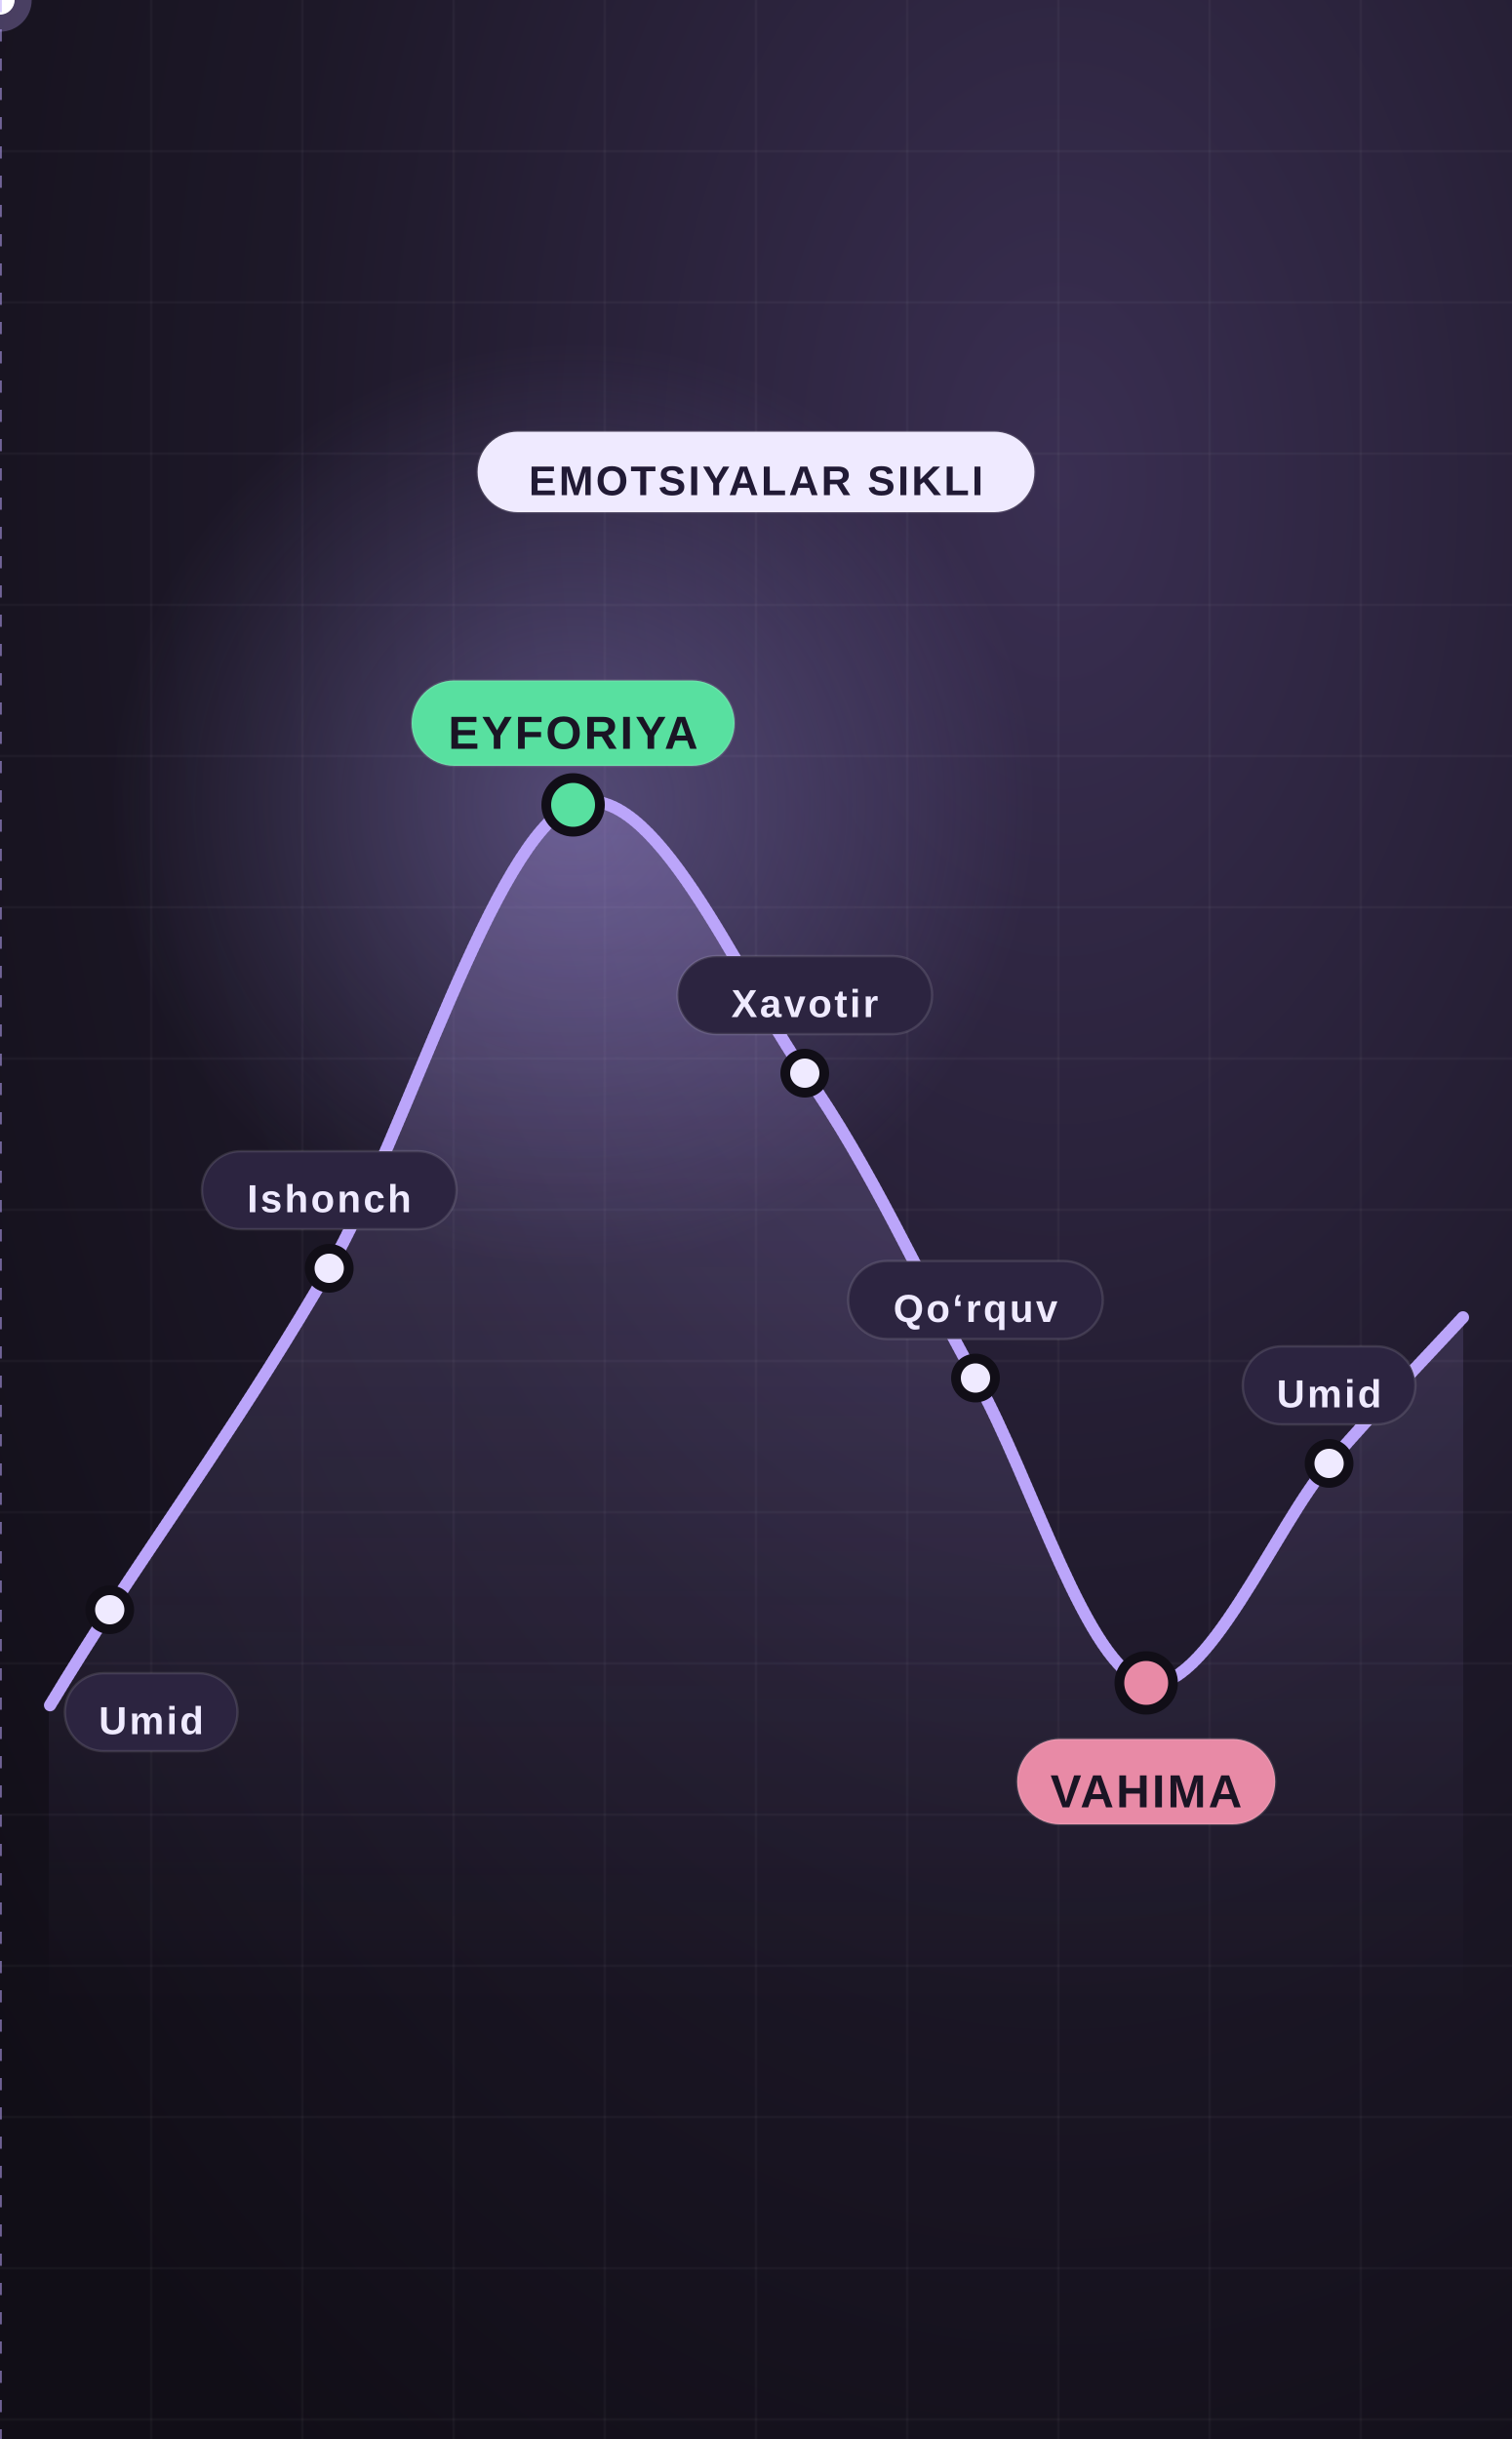
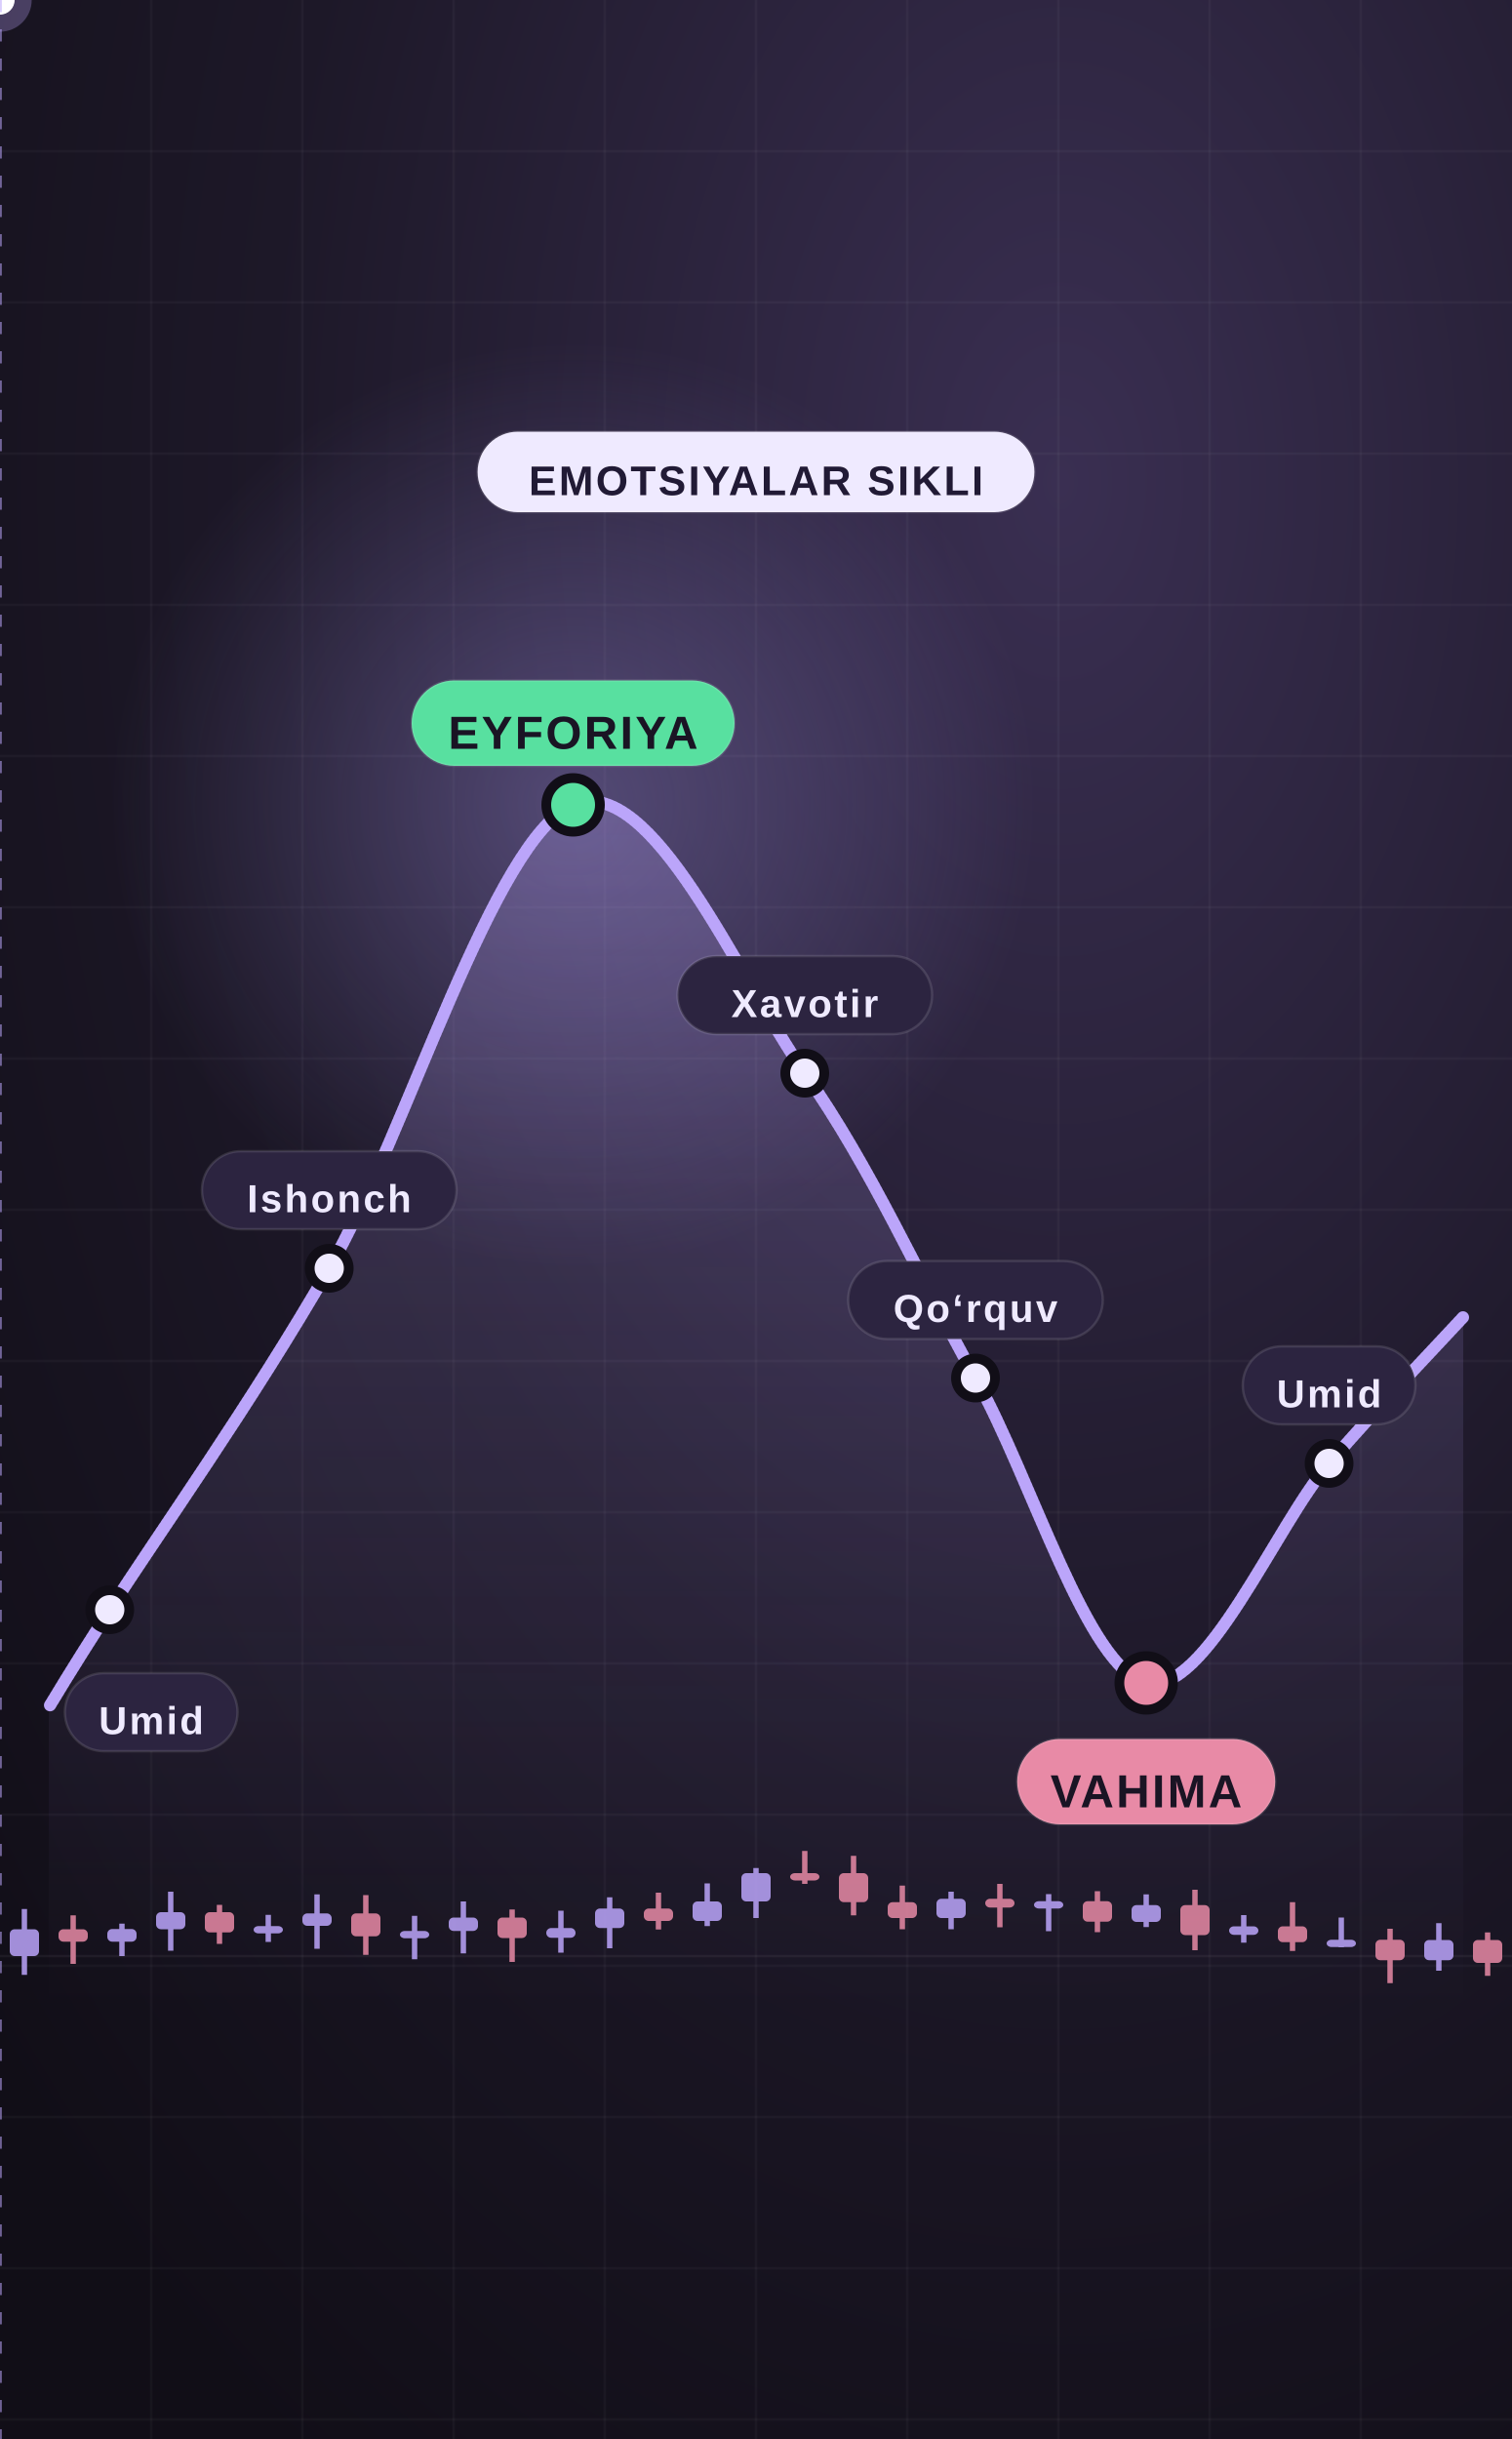
<svg xmlns="http://www.w3.org/2000/svg" width="620" height="1000" viewBox="0 0 620 1000">
  <style>
text{font-family:Arial,Helvetica,"Liberation Sans",sans-serif}
@keyframes grow{from{transform:scaleY(.05);opacity:0}to{transform:none;opacity:1}}
@keyframes live{0%,100%{transform:none}50%{transform:scaleY(1.22)}}
@keyframes flo{0%,100%{transform:translateY(0)}50%{transform:translateY(-6px)}}
@keyframes br{0%,100%{opacity:.7;transform:scale(1)}50%{opacity:1;transform:scale(1.1)}}
@keyframes march{to{stroke-dashoffset:-60}}
@keyframes draw{0%{stroke-dashoffset:1;opacity:1}38%{stroke-dashoffset:0}86%{stroke-dashoffset:0;opacity:1}96%{opacity:0}100%{stroke-dashoffset:1;opacity:0}}
@keyframes bob{0%,100%{transform:none}50%{transform:scaleY(.72)}}
@keyframes dp{0%,100%{transform:scale(1)}50%{transform:scale(1.18)}}
@keyframes hl{0%,100%{opacity:.35}50%{opacity:1}}
@keyframes rin{from{opacity:0;transform:translateX(-18px)}to{opacity:1;transform:none}}
@keyframes bobx{0%,100%{transform:none}50%{transform:scaleX(.78)}}
.row{animation:rin .8s cubic-bezier(.2,.8,.2,1) both}
.barx{transform-box:fill-box;animation:bobx 2.6s ease-in-out infinite}
.cd,.bar,.dot,.glow{transform-box:fill-box}
- @keyframes wave{0%,100%{transform:none}50%{transform:scaleY(.78)}}
- .cd{transform-origin:50% 100%;animation:grow .7s cubic-bezier(.2,.8,.2,1) both,wave 2.8s ease-in-out infinite}
+ @keyframes tick{0%,100%{transform:scaleY(1)}35%{transform:scaleY(var(--a,.7))}70%{transform:scaleY(var(--b,1.12))}}
+ .cd{transform-origin:50% 55%;animation:grow .7s cubic-bezier(.2,.8,.2,1) both,tick 2s ease-in-out infinite}
+ @keyframes stream{to{transform:translateX(-640px)}}
+ .stream{animation:stream 16s linear infinite}
.cd.live{transform-origin:50% 50%;animation:grow .7s cubic-bezier(.2,.8,.2,1) both,live 1.6s ease-in-out infinite}
@keyframes scan{from{transform:translateX(-90px)}to{transform:translateX(710px)}}
.scan{animation:scan 6.5s cubic-bezier(.45,0,.55,1) infinite}
.chip{animation:flo 4.5s ease-in-out infinite}
.glow{transform-origin:50% 50%;animation:br 6s ease-in-out infinite}
.dash{animation:march 3.2s linear infinite}
.draw{stroke-dasharray:1;stroke-dashoffset:1;animation:draw 8s cubic-bezier(.4,0,.2,1) .3s infinite}
.bar{transform-origin:50% 100%;animation:bob 2.4s ease-in-out infinite}
.dot{transform-origin:50% 50%;animation:dp 2.2s ease-in-out infinite}
.hl{animation:hl 2.2s ease-in-out infinite}
@media (prefers-reduced-motion:reduce){*{animation:none!important}.draw{stroke-dasharray:none;stroke-dashoffset:0}.scan,.mdot{display:none}}
</style>
  <defs>
    <radialGradient id="bg" cx="70%" cy="20%" r="95%">
      <stop offset="0" stop-color="#3a2f52" />
      <stop offset=".55" stop-color="#1d1828" />
      <stop offset="1" stop-color="#110e17" />
    </radialGradient>
    <radialGradient id="glow" cx="50%" cy="50%" r="50%">
      <stop offset="0" stop-color="#a697eb" stop-opacity=".35" />
      <stop offset="1" stop-color="#a697eb" stop-opacity="0" />
    </radialGradient>
    <linearGradient id="scanG" x1="0" y1="0" x2="1" y2="0">
      <stop offset="0" stop-color="#bba5fa" stop-opacity="0" />
      <stop offset="1" stop-color="#bba5fa" stop-opacity=".2" />
    </linearGradient>
    <linearGradient id="fadeUp" x1="0" y1="0" x2="0" y2="1">
      <stop offset="0" stop-color="#bba5fa" stop-opacity=".35" />
      <stop offset="1" stop-color="#bba5fa" stop-opacity="0" />
    </linearGradient>
  </defs>
  <rect width="620" height="1000" fill="url(#bg)" />
  <line x1="62" y1="0" x2="62" y2="1000" stroke="#fff" stroke-opacity=".035" />
  <line x1="124" y1="0" x2="124" y2="1000" stroke="#fff" stroke-opacity=".035" />
  <line x1="186" y1="0" x2="186" y2="1000" stroke="#fff" stroke-opacity=".035" />
  <line x1="248" y1="0" x2="248" y2="1000" stroke="#fff" stroke-opacity=".035" />
  <line x1="310" y1="0" x2="310" y2="1000" stroke="#fff" stroke-opacity=".035" />
  <line x1="372" y1="0" x2="372" y2="1000" stroke="#fff" stroke-opacity=".035" />
  <line x1="434" y1="0" x2="434" y2="1000" stroke="#fff" stroke-opacity=".035" />
  <line x1="496" y1="0" x2="496" y2="1000" stroke="#fff" stroke-opacity=".035" />
  <line x1="558" y1="0" x2="558" y2="1000" stroke="#fff" stroke-opacity=".035" />
  <line x1="0" y1="62" x2="620" y2="62" stroke="#fff" stroke-opacity=".035" />
  <line x1="0" y1="124" x2="620" y2="124" stroke="#fff" stroke-opacity=".035" />
  <line x1="0" y1="186" x2="620" y2="186" stroke="#fff" stroke-opacity=".035" />
  <line x1="0" y1="248" x2="620" y2="248" stroke="#fff" stroke-opacity=".035" />
  <line x1="0" y1="310" x2="620" y2="310" stroke="#fff" stroke-opacity=".035" />
  <line x1="0" y1="372" x2="620" y2="372" stroke="#fff" stroke-opacity=".035" />
  <line x1="0" y1="434" x2="620" y2="434" stroke="#fff" stroke-opacity=".035" />
  <line x1="0" y1="496" x2="620" y2="496" stroke="#fff" stroke-opacity=".035" />
  <line x1="0" y1="558" x2="620" y2="558" stroke="#fff" stroke-opacity=".035" />
  <line x1="0" y1="620" x2="620" y2="620" stroke="#fff" stroke-opacity=".035" />
  <line x1="0" y1="682" x2="620" y2="682" stroke="#fff" stroke-opacity=".035" />
  <line x1="0" y1="744" x2="620" y2="744" stroke="#fff" stroke-opacity=".035" />
  <line x1="0" y1="806" x2="620" y2="806" stroke="#fff" stroke-opacity=".035" />
  <line x1="0" y1="868" x2="620" y2="868" stroke="#fff" stroke-opacity=".035" />
  <line x1="0" y1="930" x2="620" y2="930" stroke="#fff" stroke-opacity=".035" />
  <line x1="0" y1="992" x2="620" y2="992" stroke="#fff" stroke-opacity=".035" />
  <circle class="glow" cx="235" cy="330" r="190" fill="url(#glow)" />
  <path d="M20 700 C24.2 693.3, 25.8 690.0, 45 660 C64.2 630.0, 103.3 575.0, 135 520 C166.7 465.0, 202.5 343.3, 235 330 C267.5 316.7, 302.5 400.8, 330 440 C357.5 479.2, 376.7 523.3, 400 565 C423.3 606.7, 445.8 684.2, 470 690 C494.2 695.8, 523.3 625.0, 545 600 C566.7 575.0, 590.8 550.0, 600 540 L600 820 L20 820 Z" fill="url(#fadeUp)" opacity=".7" />
  <path class="draw" pathLength="1" d="M20 700 C24.2 693.3, 25.8 690.0, 45 660 C64.2 630.0, 103.3 575.0, 135 520 C166.7 465.0, 202.5 343.3, 235 330 C267.5 316.7, 302.5 400.8, 330 440 C357.5 479.2, 376.7 523.3, 400 565 C423.3 606.7, 445.8 684.2, 470 690 C494.2 695.8, 523.3 625.0, 545 600 C566.7 575.0, 590.8 550.0, 600 540" fill="none" stroke="#bba5fa" stroke-width="5" stroke-linecap="round" />
  <g class="mdot">
    <circle r="13" fill="#bba5fa" opacity=".3">
      <animateMotion dur="5.5s" repeatCount="indefinite" path="M20 700 C24.2 693.3, 25.8 690.0, 45 660 C64.2 630.0, 103.3 575.0, 135 520 C166.7 465.0, 202.5 343.3, 235 330 C267.5 316.7, 302.5 400.8, 330 440 C357.5 479.2, 376.7 523.3, 400 565 C423.3 606.7, 445.8 684.2, 470 690 C494.2 695.8, 523.3 625.0, 545 600 C566.7 575.0, 590.8 550.0, 600 540" />
    </circle>
    <circle r="6" fill="#fff">
      <animateMotion dur="5.5s" repeatCount="indefinite" path="M20 700 C24.2 693.3, 25.8 690.0, 45 660 C64.2 630.0, 103.3 575.0, 135 520 C166.7 465.0, 202.5 343.3, 235 330 C267.5 316.7, 302.5 400.8, 330 440 C357.5 479.2, 376.7 523.3, 400 565 C423.3 606.7, 445.8 684.2, 470 690 C494.2 695.8, 523.3 625.0, 545 600 C566.7 575.0, 590.8 550.0, 600 540" />
    </circle>
  </g>
  <circle class="dot" cx="45" cy="660" r="8" fill="#efeaff" stroke="#110e17" stroke-width="4" />
  <g class="chip" style="animation-delay:-3.8s">
    <rect x="26.6" y="686" width="70.8" height="32" rx="16" fill="#2c2440" stroke="#fff" stroke-opacity=".12" />
    <text x="62" y="711" text-anchor="middle" font-size="16" font-weight="700" fill="#efeaff" letter-spacing="1">Umid</text>
  </g>
  <circle class="dot" cx="135" cy="520" r="8" fill="#efeaff" stroke="#110e17" stroke-width="4" />
  <g class="chip" style="animation-delay:-2.7s">
    <rect x="82.8" y="472" width="104.4" height="32" rx="16" fill="#2c2440" stroke="#fff" stroke-opacity=".12" />
    <text x="135" y="497" text-anchor="middle" font-size="16" font-weight="700" fill="#efeaff" letter-spacing="1">Ishonch</text>
  </g>
  <circle class="dot" cx="235" cy="330" r="11" fill="#58e0a0" stroke="#110e17" stroke-width="4" />
  <g class="chip" style="animation-delay:-3.7s">
    <rect x="168.8" y="279" width="132.4" height="35" rx="17.5" fill="#58e0a0" stroke="#fff" stroke-opacity=".12" />
    <text x="235" y="307" text-anchor="middle" font-size="19" font-weight="700" fill="#1a1424" letter-spacing="1">EYFORIYA</text>
  </g>
  <circle class="dot" cx="330" cy="440" r="8" fill="#efeaff" stroke="#110e17" stroke-width="4" />
  <g class="chip" style="animation-delay:-3.2s">
    <rect x="277.8" y="392" width="104.4" height="32" rx="16" fill="#2c2440" stroke="#fff" stroke-opacity=".12" />
    <text x="330" y="417" text-anchor="middle" font-size="16" font-weight="700" fill="#efeaff" letter-spacing="1">Xavotir</text>
  </g>
  <circle class="dot" cx="400" cy="565" r="8" fill="#efeaff" stroke="#110e17" stroke-width="4" />
  <g class="chip" style="animation-delay:-1.7s">
    <rect x="347.8" y="517" width="104.4" height="32" rx="16" fill="#2c2440" stroke="#fff" stroke-opacity=".12" />
    <text x="400" y="542" text-anchor="middle" font-size="16" font-weight="700" fill="#efeaff" letter-spacing="1">Qo‘rquv</text>
  </g>
  <circle class="dot" cx="470" cy="690" r="11" fill="#e88aa6" stroke="#110e17" stroke-width="4" />
  <g class="chip" style="animation-delay:-2.4s">
    <rect x="417.1" y="713" width="105.8" height="35" rx="17.5" fill="#e88aa6" stroke="#fff" stroke-opacity=".12" />
    <text x="470" y="741" text-anchor="middle" font-size="19" font-weight="700" fill="#1a1424" letter-spacing="1">VAHIMA</text>
  </g>
  <circle class="dot" cx="545" cy="600" r="8" fill="#efeaff" stroke="#110e17" stroke-width="4" />
  <g class="chip" style="animation-delay:-1.7s">
    <rect x="509.6" y="552" width="70.8" height="32" rx="16" fill="#2c2440" stroke="#fff" stroke-opacity=".12" />
    <text x="545" y="577" text-anchor="middle" font-size="16" font-weight="700" fill="#efeaff" letter-spacing="1">Umid</text>
  </g>
  <g class="chip" style="animation-delay:-1s">
    <rect x="195.85" y="177" width="228.3" height="33" rx="16.5" fill="#efeaff" stroke="#fff" stroke-opacity=".12" />
    <text x="310" y="203" text-anchor="middle" font-size="17" font-weight="700" fill="#211a35" letter-spacing="1">EMOTSIYALAR SIKLI</text>
  </g>
+   <g transform="translate(0 760)" opacity=".85">
+     <line x1="0" x2="1240" y1="42" y2="42" stroke="#fff" stroke-opacity=".06" />
+     <g class="stream">
+       <g class="cd" style="--a:0.66;--b:1.21;animation-duration:.7s,1.40s;animation-delay:300ms,0ms">
+         <line x1="10" x2="10" y1="22.7" y2="49.7" stroke="#bba5fa" stroke-width="2.2" />
+         <rect x="4" y="31.0" width="12" height="11.0" rx="2" fill="#bba5fa" />
+       </g>
+       <g class="cd" style="--a:0.73;--b:1.26;animation-duration:.7s,1.36s;animation-delay:325ms,173ms">
+         <line x1="30" x2="30" y1="25.3" y2="45.2" stroke="#e88aa6" stroke-width="2.2" />
+         <rect x="24" y="31.0" width="12" height="5.1" rx="2" fill="#e88aa6" />
+       </g>
+       <g class="cd" style="--a:0.68;--b:1.20;animation-duration:.7s,1.46s;animation-delay:350ms,346ms">
+         <line x1="50" x2="50" y1="28.7" y2="42.0" stroke="#bba5fa" stroke-width="2.2" />
+         <rect x="44" y="30.9" width="12" height="5.2" rx="2" fill="#bba5fa" />
+       </g>
+       <g class="cd" style="--a:0.62;--b:1.12;animation-duration:.7s,2.22s;animation-delay:375ms,519ms">
+         <line x1="70" x2="70" y1="15.6" y2="39.8" stroke="#bba5fa" stroke-width="2.2" />
+         <rect x="64" y="24.0" width="12" height="7.0" rx="2" fill="#bba5fa" />
+       </g>
+       <g class="cd" style="--a:0.68;--b:1.09;animation-duration:.7s,1.13s;animation-delay:400ms,692ms">
+         <line x1="90" x2="90" y1="21.0" y2="37.0" stroke="#e88aa6" stroke-width="2.2" />
+         <rect x="84" y="24.0" width="12" height="8.3" rx="2" fill="#e88aa6" />
+       </g>
+       <g class="cd" style="--a:0.62;--b:1.17;animation-duration:.7s,1.70s;animation-delay:425ms,865ms">
+         <line x1="110" x2="110" y1="25.1" y2="36.2" stroke="#bba5fa" stroke-width="2.2" />
+         <rect x="104" y="29.7" width="12" height="3.0" rx="2" fill="#bba5fa" />
+       </g>
+       <g class="cd" style="--a:0.55;--b:1.23;animation-duration:.7s,1.42s;animation-delay:450ms,1038ms">
+         <line x1="130" x2="130" y1="16.7" y2="39.0" stroke="#bba5fa" stroke-width="2.2" />
+         <rect x="124" y="24.5" width="12" height="5.1" rx="2" fill="#bba5fa" />
+       </g>
+       <g class="cd" style="--a:0.60;--b:1.12;animation-duration:.7s,2.29s;animation-delay:475ms,1211ms">
+         <line x1="150" x2="150" y1="17.0" y2="41.5" stroke="#e88aa6" stroke-width="2.2" />
+         <rect x="144" y="24.5" width="12" height="9.4" rx="2" fill="#e88aa6" />
+       </g>
+       <g class="cd" style="--a:0.53;--b:1.12;animation-duration:.7s,1.81s;animation-delay:500ms,1384ms">
+         <line x1="170" x2="170" y1="25.5" y2="43.3" stroke="#bba5fa" stroke-width="2.2" />
+         <rect x="164" y="31.7" width="12" height="3.0" rx="2" fill="#bba5fa" />
+       </g>
+       <g class="cd" style="--a:0.46;--b:1.10;animation-duration:.7s,1.99s;animation-delay:525ms,57ms">
+         <line x1="190" x2="190" y1="19.6" y2="40.9" stroke="#bba5fa" stroke-width="2.2" />
+         <rect x="184" y="26.2" width="12" height="5.5" rx="2" fill="#bba5fa" />
+       </g>
+       <g class="cd" style="--a:0.49;--b:1.13;animation-duration:.7s,1.82s;animation-delay:550ms,230ms">
+         <line x1="210" x2="210" y1="22.9" y2="44.4" stroke="#e88aa6" stroke-width="2.2" />
+         <rect x="204" y="26.2" width="12" height="8.4" rx="2" fill="#e88aa6" />
+       </g>
+       <g class="cd" style="--a:0.76;--b:1.27;animation-duration:.7s,1.80s;animation-delay:575ms,403ms">
+         <line x1="230" x2="230" y1="23.4" y2="40.6" stroke="#bba5fa" stroke-width="2.2" />
+         <rect x="224" y="30.5" width="12" height="4.0" rx="2" fill="#bba5fa" />
+       </g>
+       <g class="cd" style="--a:0.68;--b:1.17;animation-duration:.7s,2.43s;animation-delay:600ms,576ms">
+         <line x1="250" x2="250" y1="17.9" y2="38.8" stroke="#bba5fa" stroke-width="2.2" />
+         <rect x="244" y="22.5" width="12" height="8.0" rx="2" fill="#bba5fa" />
+       </g>
+       <g class="cd" style="--a:0.71;--b:1.12;animation-duration:.7s,1.22s;animation-delay:625ms,749ms">
+         <line x1="270" x2="270" y1="16.0" y2="31.1" stroke="#e88aa6" stroke-width="2.2" />
+         <rect x="264" y="22.5" width="12" height="5.1" rx="2" fill="#e88aa6" />
+       </g>
+       <g class="cd" style="--a:0.62;--b:1.19;animation-duration:.7s,1.66s;animation-delay:650ms,922ms">
+         <line x1="290" x2="290" y1="12.2" y2="29.7" stroke="#bba5fa" stroke-width="2.2" />
+         <rect x="284" y="19.6" width="12" height="8.0" rx="2" fill="#bba5fa" />
+       </g>
+       <g class="cd" style="--a:0.52;--b:1.23;animation-duration:.7s,1.25s;animation-delay:675ms,1095ms">
+         <line x1="310" x2="310" y1="5.9" y2="26.4" stroke="#bba5fa" stroke-width="2.2" />
+         <rect x="304" y="8.0" width="12" height="11.6" rx="2" fill="#bba5fa" />
+       </g>
+       <g class="cd" style="--a:0.54;--b:1.09;animation-duration:.7s,2.00s;animation-delay:700ms,1268ms">
+         <line x1="330" x2="330" y1="-1.1" y2="12.4" stroke="#e88aa6" stroke-width="2.2" />
+         <rect x="324" y="8.0" width="12" height="3.0" rx="2" fill="#e88aa6" />
+       </g>
+       <g class="cd" style="--a:0.79;--b:1.08;animation-duration:.7s,1.40s;animation-delay:725ms,1441ms">
+         <line x1="350" x2="350" y1="0.9" y2="25.3" stroke="#e88aa6" stroke-width="2.2" />
+         <rect x="344" y="8.0" width="12" height="11.9" rx="2" fill="#e88aa6" />
+       </g>
+       <g class="cd" style="--a:0.69;--b:1.26;animation-duration:.7s,1.45s;animation-delay:750ms,114ms">
+         <line x1="370" x2="370" y1="13.1" y2="31.0" stroke="#e88aa6" stroke-width="2.2" />
+         <rect x="364" y="19.9" width="12" height="6.5" rx="2" fill="#e88aa6" />
+       </g>
+       <g class="cd" style="--a:0.70;--b:1.27;animation-duration:.7s,1.15s;animation-delay:775ms,287ms">
+         <line x1="390" x2="390" y1="15.6" y2="31.0" stroke="#bba5fa" stroke-width="2.2" />
+         <rect x="384" y="18.5" width="12" height="7.9" rx="2" fill="#bba5fa" />
+       </g>
+       <g class="cd" style="--a:0.59;--b:1.18;animation-duration:.7s,2.51s;animation-delay:800ms,460ms">
+         <line x1="410" x2="410" y1="12.4" y2="30.2" stroke="#e88aa6" stroke-width="2.2" />
+         <rect x="404" y="18.5" width="12" height="3.6" rx="2" fill="#e88aa6" />
+       </g>
+       <g class="cd" style="--a:0.48;--b:1.28;animation-duration:.7s,1.52s;animation-delay:825ms,633ms">
+         <line x1="430" x2="430" y1="16.6" y2="31.8" stroke="#bba5fa" stroke-width="2.2" />
+         <rect x="424" y="19.5" width="12" height="3.0" rx="2" fill="#bba5fa" />
+       </g>
+       <g class="cd" style="--a:0.48;--b:1.21;animation-duration:.7s,1.68s;animation-delay:850ms,806ms">
+         <line x1="450" x2="450" y1="15.4" y2="32.2" stroke="#e88aa6" stroke-width="2.2" />
+         <rect x="444" y="19.5" width="12" height="8.4" rx="2" fill="#e88aa6" />
+       </g>
+       <g class="cd" style="--a:0.71;--b:1.26;animation-duration:.7s,2.00s;animation-delay:875ms,979ms">
+         <line x1="470" x2="470" y1="16.7" y2="30.1" stroke="#bba5fa" stroke-width="2.2" />
+         <rect x="464" y="21.1" width="12" height="6.9" rx="2" fill="#bba5fa" />
+       </g>
+       <g class="cd" style="--a:0.58;--b:1.28;animation-duration:.7s,1.46s;animation-delay:900ms,1152ms">
+         <line x1="490" x2="490" y1="14.8" y2="39.6" stroke="#e88aa6" stroke-width="2.2" />
+         <rect x="484" y="21.1" width="12" height="12.3" rx="2" fill="#e88aa6" />
+       </g>
+       <g class="cd" style="--a:0.57;--b:1.13;animation-duration:.7s,2.08s;animation-delay:925ms,1325ms">
+         <line x1="510" x2="510" y1="25.2" y2="36.5" stroke="#bba5fa" stroke-width="2.2" />
+         <rect x="504" y="29.8" width="12" height="3.5" rx="2" fill="#bba5fa" />
+       </g>
+       <g class="cd" style="--a:0.79;--b:1.10;animation-duration:.7s,1.36s;animation-delay:950ms,1498ms">
+         <line x1="530" x2="530" y1="19.9" y2="39.9" stroke="#e88aa6" stroke-width="2.2" />
+         <rect x="524" y="29.8" width="12" height="6.5" rx="2" fill="#e88aa6" />
+       </g>
+       <g class="cd" style="--a:0.66;--b:1.26;animation-duration:.7s,1.28s;animation-delay:975ms,171ms">
+         <line x1="550" x2="550" y1="26.2" y2="38.4" stroke="#bba5fa" stroke-width="2.2" />
+         <rect x="544" y="35.3" width="12" height="3.0" rx="2" fill="#bba5fa" />
+       </g>
+       <g class="cd" style="--a:0.64;--b:1.25;animation-duration:.7s,2.36s;animation-delay:1000ms,344ms">
+         <line x1="570" x2="570" y1="30.8" y2="53.1" stroke="#e88aa6" stroke-width="2.2" />
+         <rect x="564" y="35.3" width="12" height="8.4" rx="2" fill="#e88aa6" />
+       </g>
+       <g class="cd" style="--a:0.50;--b:1.14;animation-duration:.7s,2.09s;animation-delay:1025ms,517ms">
+         <line x1="590" x2="590" y1="28.5" y2="48.0" stroke="#bba5fa" stroke-width="2.2" />
+         <rect x="584" y="35.4" width="12" height="8.3" rx="2" fill="#bba5fa" />
+       </g>
+       <g class="cd" style="--a:0.71;--b:1.22;animation-duration:.7s,2.48s;animation-delay:1050ms,690ms">
+         <line x1="610" x2="610" y1="32.3" y2="50.1" stroke="#e88aa6" stroke-width="2.2" />
+         <rect x="604" y="35.4" width="12" height="9.4" rx="2" fill="#e88aa6" />
+       </g>
+       <g class="cd" style="--a:0.68;--b:1.13;animation-duration:.7s,2.52s;animation-delay:1075ms,863ms">
+         <line x1="630" x2="630" y1="33.4" y2="51.9" stroke="#bba5fa" stroke-width="2.2" />
+         <rect x="624" y="37.0" width="12" height="7.8" rx="2" fill="#bba5fa" />
+       </g>
+       <g transform="translate(640 0)">
+         <g class="cd" style="--a:0.66;--b:1.21;animation-duration:.7s,1.40s;animation-delay:300ms,0ms">
+           <line x1="10" x2="10" y1="22.7" y2="49.7" stroke="#bba5fa" stroke-width="2.2" />
+           <rect x="4" y="31.0" width="12" height="11.0" rx="2" fill="#bba5fa" />
+         </g>
+         <g class="cd" style="--a:0.73;--b:1.26;animation-duration:.7s,1.36s;animation-delay:325ms,173ms">
+           <line x1="30" x2="30" y1="25.3" y2="45.2" stroke="#e88aa6" stroke-width="2.2" />
+           <rect x="24" y="31.0" width="12" height="5.1" rx="2" fill="#e88aa6" />
+         </g>
+         <g class="cd" style="--a:0.68;--b:1.20;animation-duration:.7s,1.46s;animation-delay:350ms,346ms">
+           <line x1="50" x2="50" y1="28.7" y2="42.0" stroke="#bba5fa" stroke-width="2.2" />
+           <rect x="44" y="30.9" width="12" height="5.2" rx="2" fill="#bba5fa" />
+         </g>
+         <g class="cd" style="--a:0.62;--b:1.12;animation-duration:.7s,2.22s;animation-delay:375ms,519ms">
+           <line x1="70" x2="70" y1="15.6" y2="39.8" stroke="#bba5fa" stroke-width="2.2" />
+           <rect x="64" y="24.0" width="12" height="7.0" rx="2" fill="#bba5fa" />
+         </g>
+         <g class="cd" style="--a:0.68;--b:1.09;animation-duration:.7s,1.13s;animation-delay:400ms,692ms">
+           <line x1="90" x2="90" y1="21.0" y2="37.0" stroke="#e88aa6" stroke-width="2.2" />
+           <rect x="84" y="24.0" width="12" height="8.3" rx="2" fill="#e88aa6" />
+         </g>
+         <g class="cd" style="--a:0.62;--b:1.17;animation-duration:.7s,1.70s;animation-delay:425ms,865ms">
+           <line x1="110" x2="110" y1="25.1" y2="36.2" stroke="#bba5fa" stroke-width="2.2" />
+           <rect x="104" y="29.7" width="12" height="3.0" rx="2" fill="#bba5fa" />
+         </g>
+         <g class="cd" style="--a:0.55;--b:1.23;animation-duration:.7s,1.42s;animation-delay:450ms,1038ms">
+           <line x1="130" x2="130" y1="16.7" y2="39.0" stroke="#bba5fa" stroke-width="2.2" />
+           <rect x="124" y="24.5" width="12" height="5.1" rx="2" fill="#bba5fa" />
+         </g>
+         <g class="cd" style="--a:0.60;--b:1.12;animation-duration:.7s,2.29s;animation-delay:475ms,1211ms">
+           <line x1="150" x2="150" y1="17.0" y2="41.5" stroke="#e88aa6" stroke-width="2.2" />
+           <rect x="144" y="24.5" width="12" height="9.4" rx="2" fill="#e88aa6" />
+         </g>
+         <g class="cd" style="--a:0.53;--b:1.12;animation-duration:.7s,1.81s;animation-delay:500ms,1384ms">
+           <line x1="170" x2="170" y1="25.5" y2="43.3" stroke="#bba5fa" stroke-width="2.2" />
+           <rect x="164" y="31.7" width="12" height="3.0" rx="2" fill="#bba5fa" />
+         </g>
+         <g class="cd" style="--a:0.46;--b:1.10;animation-duration:.7s,1.99s;animation-delay:525ms,57ms">
+           <line x1="190" x2="190" y1="19.6" y2="40.9" stroke="#bba5fa" stroke-width="2.2" />
+           <rect x="184" y="26.2" width="12" height="5.5" rx="2" fill="#bba5fa" />
+         </g>
+         <g class="cd" style="--a:0.49;--b:1.13;animation-duration:.7s,1.82s;animation-delay:550ms,230ms">
+           <line x1="210" x2="210" y1="22.9" y2="44.4" stroke="#e88aa6" stroke-width="2.2" />
+           <rect x="204" y="26.2" width="12" height="8.4" rx="2" fill="#e88aa6" />
+         </g>
+         <g class="cd" style="--a:0.76;--b:1.27;animation-duration:.7s,1.80s;animation-delay:575ms,403ms">
+           <line x1="230" x2="230" y1="23.4" y2="40.6" stroke="#bba5fa" stroke-width="2.2" />
+           <rect x="224" y="30.5" width="12" height="4.0" rx="2" fill="#bba5fa" />
+         </g>
+         <g class="cd" style="--a:0.68;--b:1.17;animation-duration:.7s,2.43s;animation-delay:600ms,576ms">
+           <line x1="250" x2="250" y1="17.9" y2="38.8" stroke="#bba5fa" stroke-width="2.2" />
+           <rect x="244" y="22.5" width="12" height="8.0" rx="2" fill="#bba5fa" />
+         </g>
+         <g class="cd" style="--a:0.71;--b:1.12;animation-duration:.7s,1.22s;animation-delay:625ms,749ms">
+           <line x1="270" x2="270" y1="16.0" y2="31.1" stroke="#e88aa6" stroke-width="2.2" />
+           <rect x="264" y="22.5" width="12" height="5.1" rx="2" fill="#e88aa6" />
+         </g>
+         <g class="cd" style="--a:0.62;--b:1.19;animation-duration:.7s,1.66s;animation-delay:650ms,922ms">
+           <line x1="290" x2="290" y1="12.2" y2="29.7" stroke="#bba5fa" stroke-width="2.2" />
+           <rect x="284" y="19.6" width="12" height="8.0" rx="2" fill="#bba5fa" />
+         </g>
+         <g class="cd" style="--a:0.52;--b:1.23;animation-duration:.7s,1.25s;animation-delay:675ms,1095ms">
+           <line x1="310" x2="310" y1="5.9" y2="26.4" stroke="#bba5fa" stroke-width="2.2" />
+           <rect x="304" y="8.0" width="12" height="11.6" rx="2" fill="#bba5fa" />
+         </g>
+         <g class="cd" style="--a:0.54;--b:1.09;animation-duration:.7s,2.00s;animation-delay:700ms,1268ms">
+           <line x1="330" x2="330" y1="-1.1" y2="12.4" stroke="#e88aa6" stroke-width="2.2" />
+           <rect x="324" y="8.0" width="12" height="3.0" rx="2" fill="#e88aa6" />
+         </g>
+         <g class="cd" style="--a:0.79;--b:1.08;animation-duration:.7s,1.40s;animation-delay:725ms,1441ms">
+           <line x1="350" x2="350" y1="0.9" y2="25.3" stroke="#e88aa6" stroke-width="2.2" />
+           <rect x="344" y="8.0" width="12" height="11.9" rx="2" fill="#e88aa6" />
+         </g>
+         <g class="cd" style="--a:0.69;--b:1.26;animation-duration:.7s,1.45s;animation-delay:750ms,114ms">
+           <line x1="370" x2="370" y1="13.1" y2="31.0" stroke="#e88aa6" stroke-width="2.2" />
+           <rect x="364" y="19.9" width="12" height="6.5" rx="2" fill="#e88aa6" />
+         </g>
+         <g class="cd" style="--a:0.70;--b:1.27;animation-duration:.7s,1.15s;animation-delay:775ms,287ms">
+           <line x1="390" x2="390" y1="15.6" y2="31.0" stroke="#bba5fa" stroke-width="2.2" />
+           <rect x="384" y="18.5" width="12" height="7.9" rx="2" fill="#bba5fa" />
+         </g>
+         <g class="cd" style="--a:0.59;--b:1.18;animation-duration:.7s,2.51s;animation-delay:800ms,460ms">
+           <line x1="410" x2="410" y1="12.4" y2="30.2" stroke="#e88aa6" stroke-width="2.2" />
+           <rect x="404" y="18.5" width="12" height="3.6" rx="2" fill="#e88aa6" />
+         </g>
+         <g class="cd" style="--a:0.48;--b:1.28;animation-duration:.7s,1.52s;animation-delay:825ms,633ms">
+           <line x1="430" x2="430" y1="16.6" y2="31.8" stroke="#bba5fa" stroke-width="2.2" />
+           <rect x="424" y="19.5" width="12" height="3.0" rx="2" fill="#bba5fa" />
+         </g>
+         <g class="cd" style="--a:0.48;--b:1.21;animation-duration:.7s,1.68s;animation-delay:850ms,806ms">
+           <line x1="450" x2="450" y1="15.4" y2="32.2" stroke="#e88aa6" stroke-width="2.2" />
+           <rect x="444" y="19.5" width="12" height="8.4" rx="2" fill="#e88aa6" />
+         </g>
+         <g class="cd" style="--a:0.71;--b:1.26;animation-duration:.7s,2.00s;animation-delay:875ms,979ms">
+           <line x1="470" x2="470" y1="16.7" y2="30.1" stroke="#bba5fa" stroke-width="2.2" />
+           <rect x="464" y="21.1" width="12" height="6.9" rx="2" fill="#bba5fa" />
+         </g>
+         <g class="cd" style="--a:0.58;--b:1.28;animation-duration:.7s,1.46s;animation-delay:900ms,1152ms">
+           <line x1="490" x2="490" y1="14.8" y2="39.6" stroke="#e88aa6" stroke-width="2.2" />
+           <rect x="484" y="21.1" width="12" height="12.3" rx="2" fill="#e88aa6" />
+         </g>
+         <g class="cd" style="--a:0.57;--b:1.13;animation-duration:.7s,2.08s;animation-delay:925ms,1325ms">
+           <line x1="510" x2="510" y1="25.2" y2="36.5" stroke="#bba5fa" stroke-width="2.2" />
+           <rect x="504" y="29.8" width="12" height="3.5" rx="2" fill="#bba5fa" />
+         </g>
+         <g class="cd" style="--a:0.79;--b:1.10;animation-duration:.7s,1.36s;animation-delay:950ms,1498ms">
+           <line x1="530" x2="530" y1="19.9" y2="39.9" stroke="#e88aa6" stroke-width="2.2" />
+           <rect x="524" y="29.8" width="12" height="6.5" rx="2" fill="#e88aa6" />
+         </g>
+         <g class="cd" style="--a:0.66;--b:1.26;animation-duration:.7s,1.28s;animation-delay:975ms,171ms">
+           <line x1="550" x2="550" y1="26.2" y2="38.4" stroke="#bba5fa" stroke-width="2.2" />
+           <rect x="544" y="35.3" width="12" height="3.0" rx="2" fill="#bba5fa" />
+         </g>
+         <g class="cd" style="--a:0.64;--b:1.25;animation-duration:.7s,2.36s;animation-delay:1000ms,344ms">
+           <line x1="570" x2="570" y1="30.8" y2="53.1" stroke="#e88aa6" stroke-width="2.2" />
+           <rect x="564" y="35.3" width="12" height="8.4" rx="2" fill="#e88aa6" />
+         </g>
+         <g class="cd" style="--a:0.50;--b:1.14;animation-duration:.7s,2.09s;animation-delay:1025ms,517ms">
+           <line x1="590" x2="590" y1="28.5" y2="48.0" stroke="#bba5fa" stroke-width="2.2" />
+           <rect x="584" y="35.4" width="12" height="8.3" rx="2" fill="#bba5fa" />
+         </g>
+         <g class="cd" style="--a:0.71;--b:1.22;animation-duration:.7s,2.48s;animation-delay:1050ms,690ms">
+           <line x1="610" x2="610" y1="32.3" y2="50.1" stroke="#e88aa6" stroke-width="2.2" />
+           <rect x="604" y="35.4" width="12" height="9.4" rx="2" fill="#e88aa6" />
+         </g>
+         <g class="cd" style="--a:0.68;--b:1.13;animation-duration:.7s,2.52s;animation-delay:1075ms,863ms">
+           <line x1="630" x2="630" y1="33.4" y2="51.9" stroke="#bba5fa" stroke-width="2.2" />
+           <rect x="624" y="37.0" width="12" height="7.8" rx="2" fill="#bba5fa" />
+         </g>
+       </g>
+     </g>
+   </g>
  <g class="scan">
    <rect x="-70" y="0" width="70" height="1000" fill="url(#scanG)" />
    <line x1="0" y1="0" x2="0" y2="1000" stroke="#bba5fa" stroke-opacity=".55" stroke-width="1.5" stroke-dasharray="5 7" />
  </g>
</svg>
